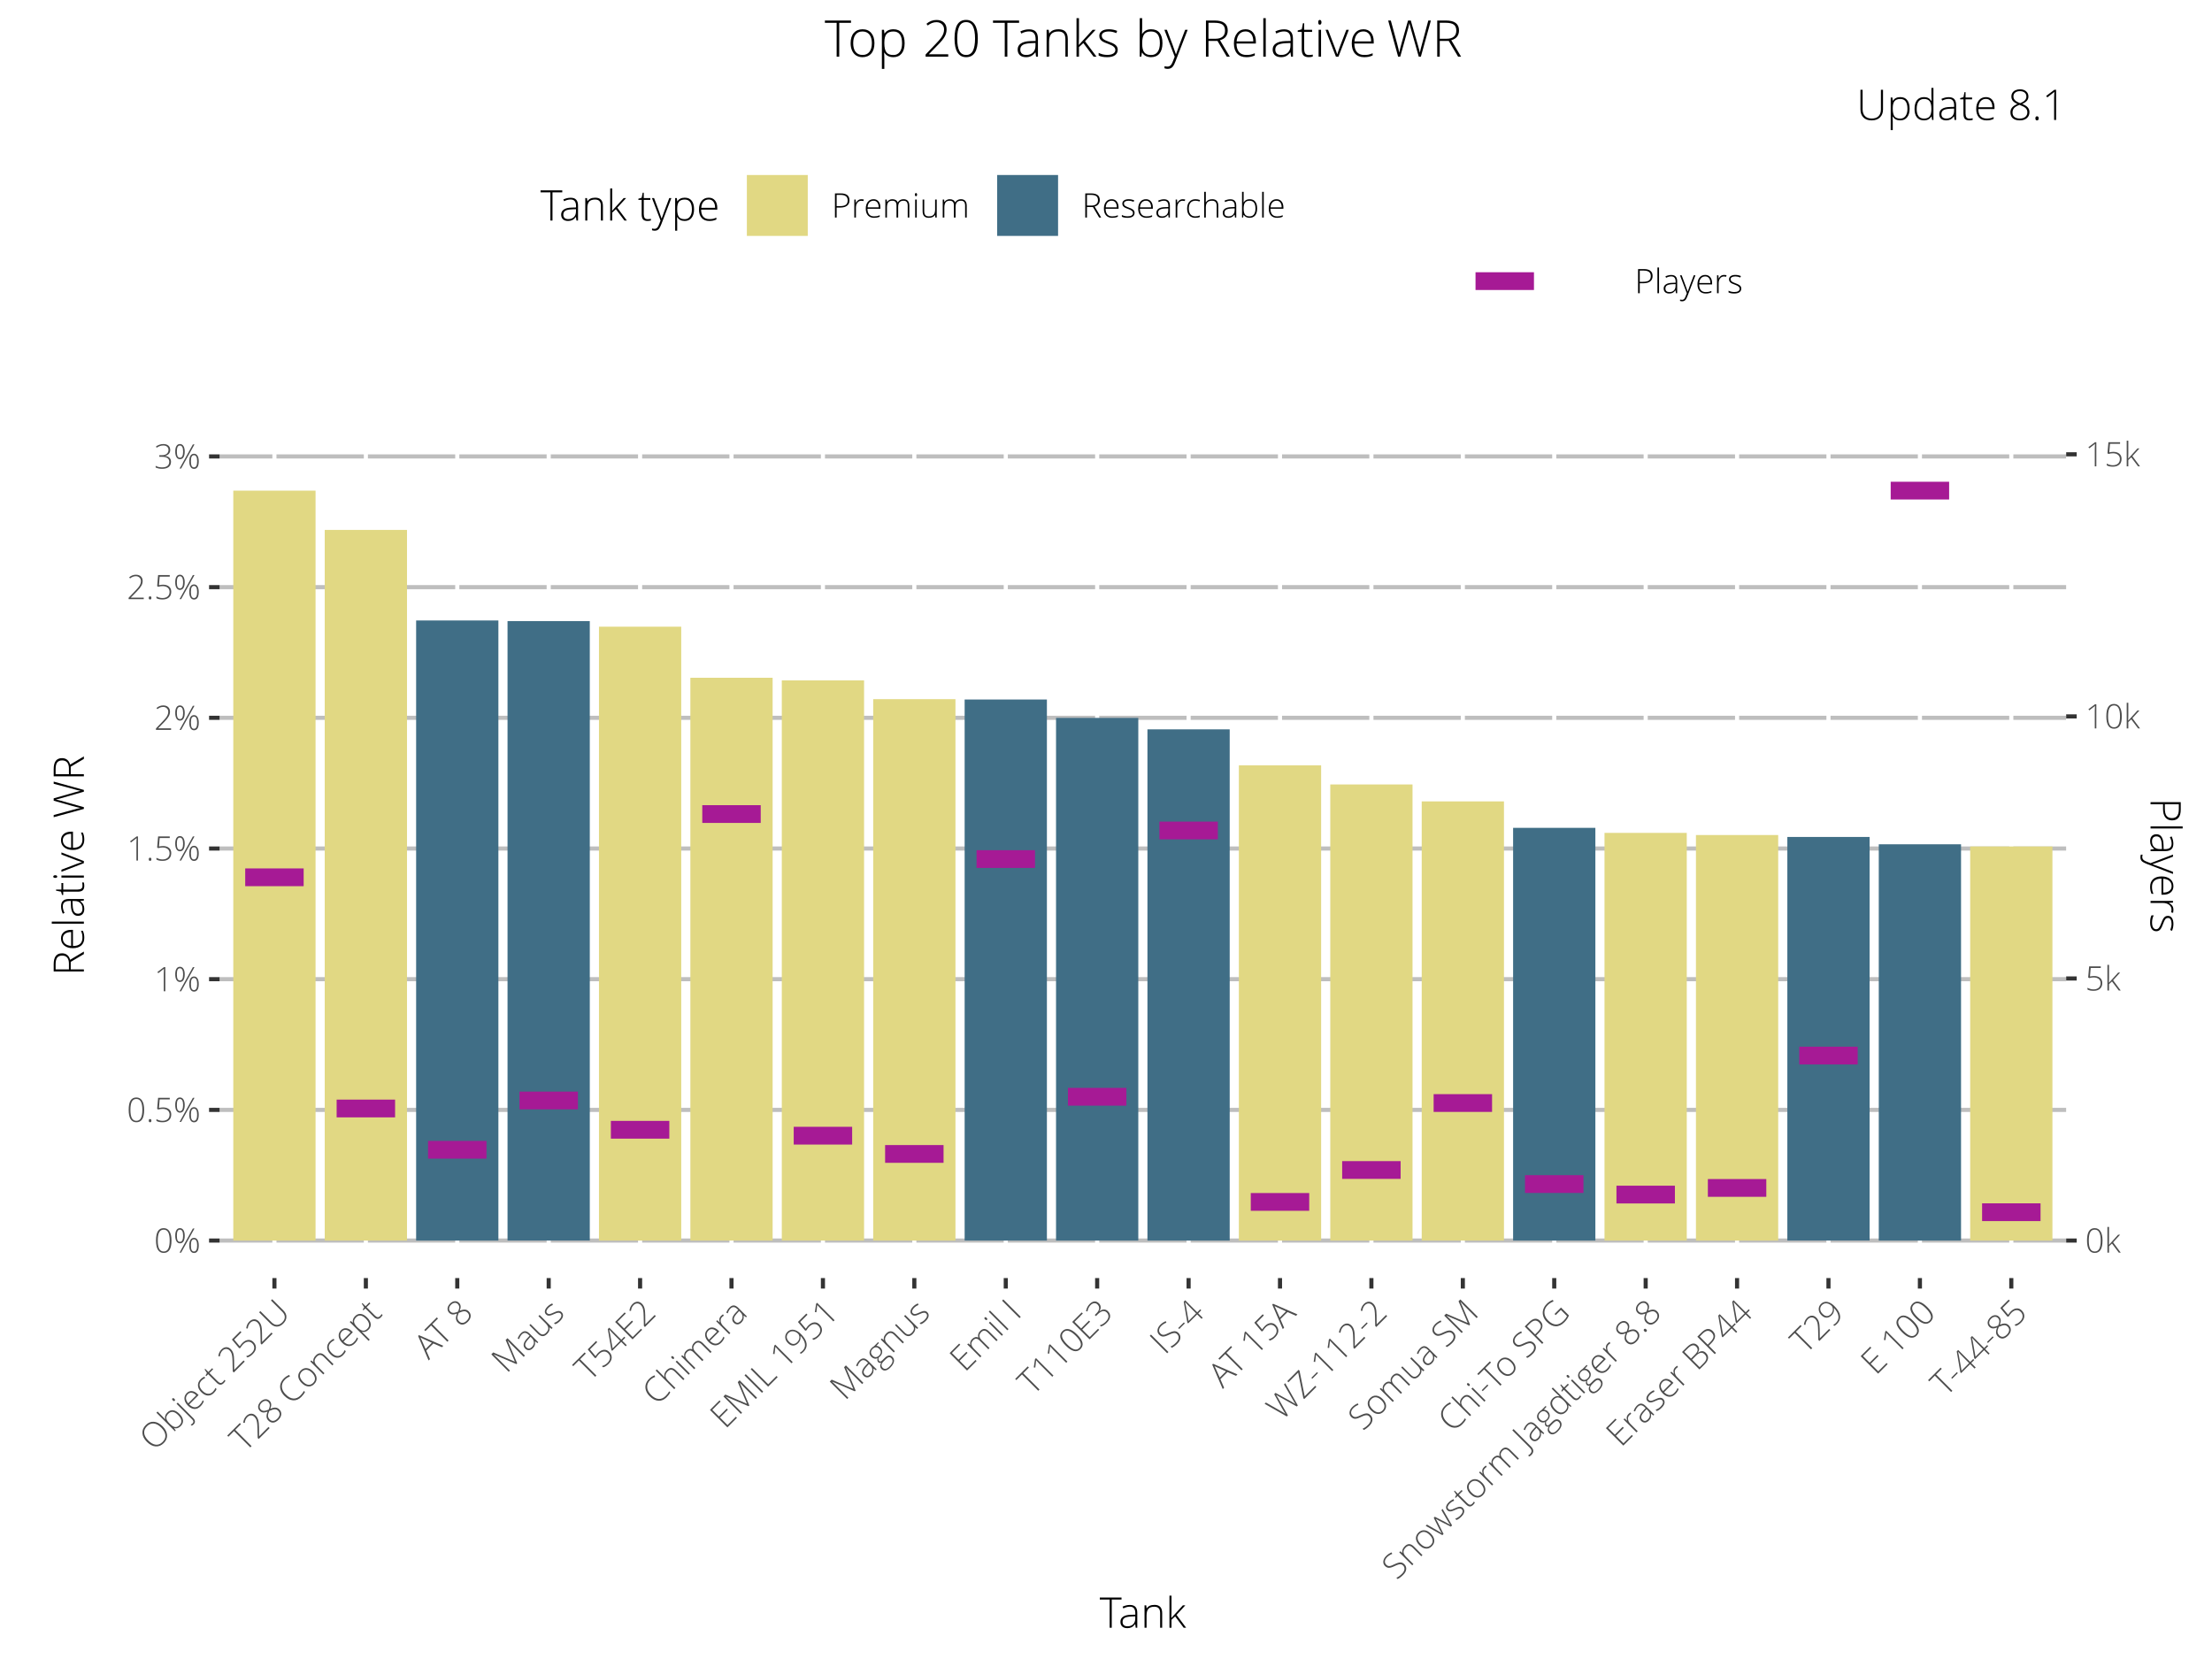
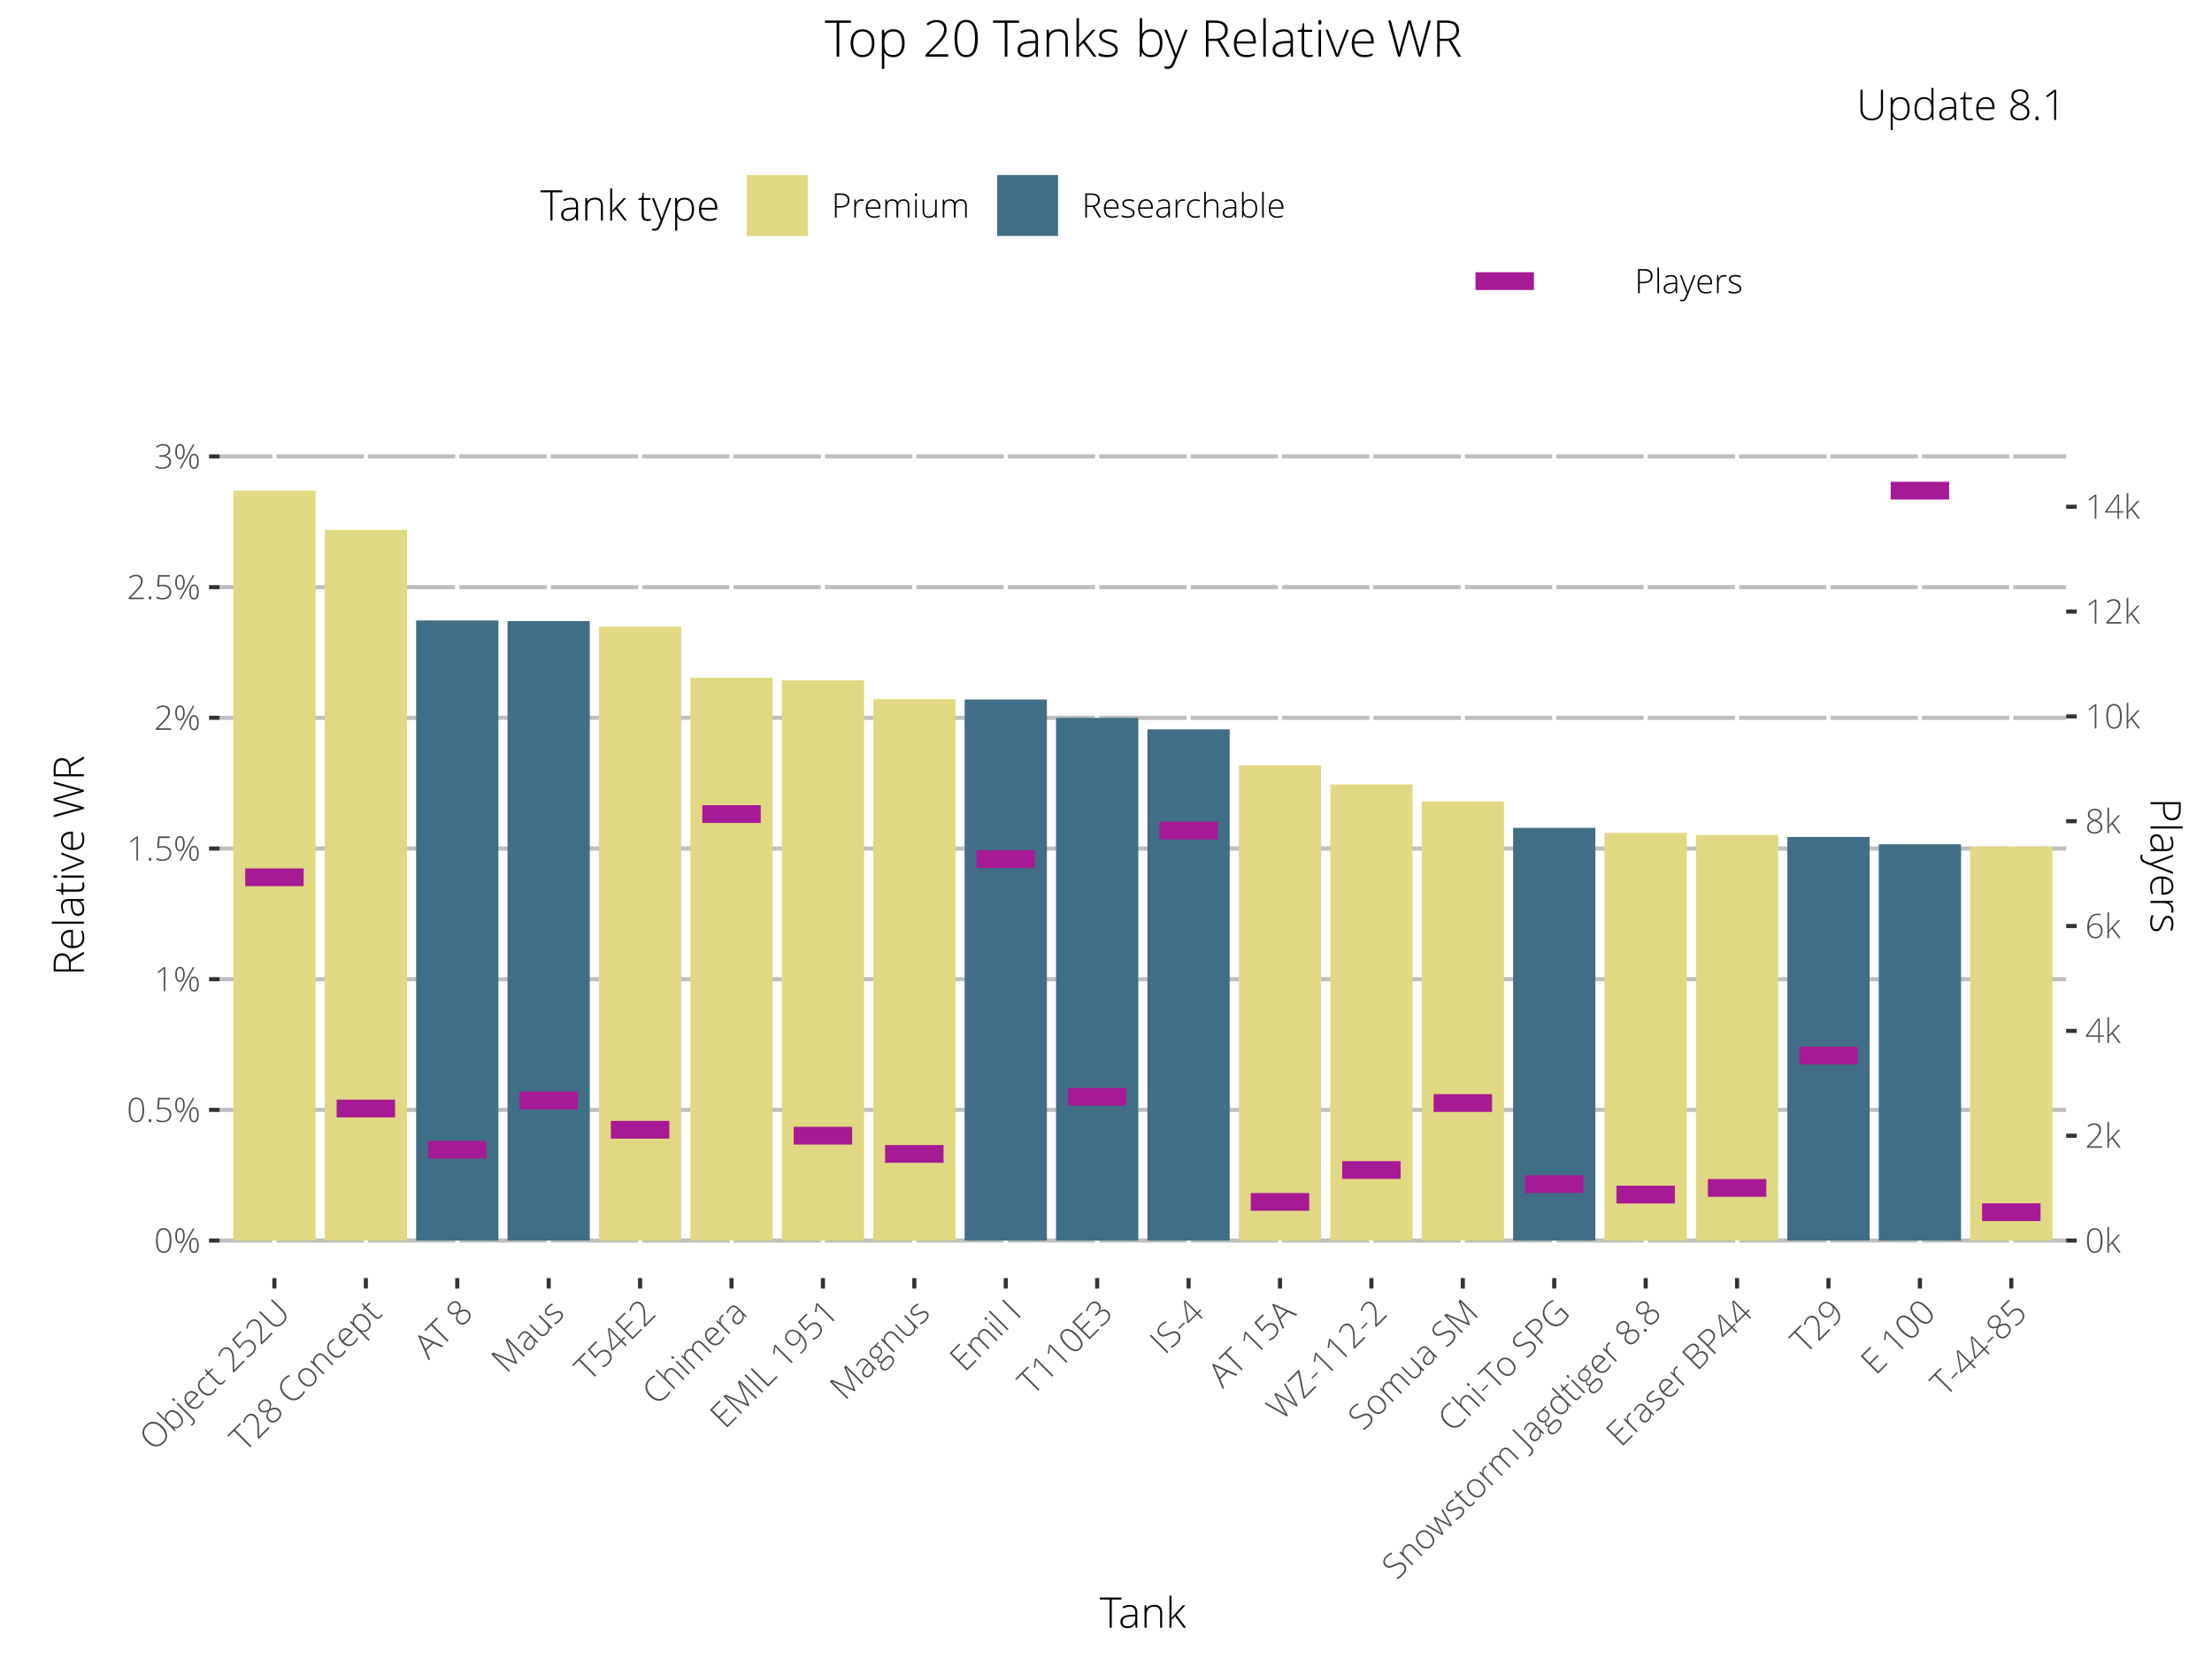
<svg xmlns="http://www.w3.org/2000/svg" class="svglite" width="576.00pt" height="432.00pt" viewBox="0 0 576.00 432.00">
  <defs>
    <style type="text/css">
    .svglite line, .svglite polyline, .svglite polygon, .svglite path, .svglite rect, .svglite circle {
      fill: none;
      stroke: #000000;
      stroke-linecap: round;
      stroke-linejoin: round;
      stroke-miterlimit: 10.00;
    }
    .svglite text {
      white-space: pre;
    }
  </style>
  </defs>
  <rect width="100%" height="100%" style="stroke: none; fill: #FFFFFF;" />
  <defs>
    <clipPath id="cpMC4wMHw1NzYuMDB8MC4wMHw0MzIuMDA=">
      <rect x="0.00" y="0.00" width="576.00" height="432.00" />
    </clipPath>
  </defs>
  <g clip-path="url(#cpMC4wMHw1NzYuMDB8MC4wMHw0MzIuMDA=)">
    <rect x="0.00" y="-0" width="576.00" height="432.00" style="stroke-width: 1.07; stroke: #FFFFFF; fill: #FFFFFF;" />
  </g>
  <defs>
    <clipPath id="cpNTcuMTh8NTM4LjAzfDExNy45OXwzMzIuODA=">
      <rect x="57.18" y="117.99" width="480.84" height="214.81" />
    </clipPath>
  </defs>
  <g clip-path="url(#cpNTcuMTh8NTM4LjAzfDExNy45OXwzMzIuODA=)">
    <rect x="57.18" y="117.99" width="480.84" height="214.81" style="stroke-width: 1.07; stroke: none;" />
    <polyline points="57.18,306.02 538.03,306.02 " style="stroke-width: 0.53; stroke: #FFFFFF; stroke-linecap: butt;" />
    <polyline points="57.18,271.99 538.03,271.99 " style="stroke-width: 0.53; stroke: #FFFFFF; stroke-linecap: butt;" />
    <polyline points="57.18,237.96 538.03,237.96 " style="stroke-width: 0.53; stroke: #FFFFFF; stroke-linecap: butt;" />
    <polyline points="57.18,203.93 538.03,203.93 " style="stroke-width: 0.53; stroke: #FFFFFF; stroke-linecap: butt;" />
    <polyline points="57.18,169.91 538.03,169.91 " style="stroke-width: 0.53; stroke: #FFFFFF; stroke-linecap: butt;" />
    <polyline points="57.18,135.88 538.03,135.88 " style="stroke-width: 0.53; stroke: #FFFFFF; stroke-linecap: butt;" />
    <polyline points="57.18,323.04 538.03,323.04 " style="stroke-width: 1.07; stroke: #BEBEBE; stroke-linecap: butt;" />
    <polyline points="57.18,289.01 538.03,289.01 " style="stroke-width: 1.07; stroke: #BEBEBE; stroke-linecap: butt;" />
    <polyline points="57.18,254.98 538.03,254.98 " style="stroke-width: 1.07; stroke: #BEBEBE; stroke-linecap: butt;" />
    <polyline points="57.18,220.95 538.03,220.95 " style="stroke-width: 1.07; stroke: #BEBEBE; stroke-linecap: butt;" />
    <polyline points="57.18,186.92 538.03,186.92 " style="stroke-width: 1.07; stroke: #BEBEBE; stroke-linecap: butt;" />
    <polyline points="57.18,152.89 538.03,152.89 " style="stroke-width: 1.07; stroke: #BEBEBE; stroke-linecap: butt;" />
    <polyline points="57.18,118.86 538.03,118.86 " style="stroke-width: 1.07; stroke: #BEBEBE; stroke-linecap: butt;" />
    <polyline points="71.46,332.80 71.46,117.99 " style="stroke-width: 1.07; stroke: #FFFFFF; stroke-linecap: butt;" />
    <polyline points="95.27,332.80 95.27,117.99 " style="stroke-width: 1.07; stroke: #FFFFFF; stroke-linecap: butt;" />
    <polyline points="119.07,332.80 119.07,117.99 " style="stroke-width: 1.07; stroke: #FFFFFF; stroke-linecap: butt;" />
    <polyline points="142.88,332.80 142.88,117.99 " style="stroke-width: 1.07; stroke: #FFFFFF; stroke-linecap: butt;" />
    <polyline points="166.68,332.80 166.68,117.99 " style="stroke-width: 1.07; stroke: #FFFFFF; stroke-linecap: butt;" />
    <polyline points="190.48,332.80 190.48,117.99 " style="stroke-width: 1.07; stroke: #FFFFFF; stroke-linecap: butt;" />
    <polyline points="214.29,332.80 214.29,117.99 " style="stroke-width: 1.07; stroke: #FFFFFF; stroke-linecap: butt;" />
    <polyline points="238.09,332.80 238.09,117.99 " style="stroke-width: 1.07; stroke: #FFFFFF; stroke-linecap: butt;" />
    <polyline points="261.90,332.80 261.90,117.99 " style="stroke-width: 1.07; stroke: #FFFFFF; stroke-linecap: butt;" />
    <polyline points="285.70,332.80 285.70,117.99 " style="stroke-width: 1.07; stroke: #FFFFFF; stroke-linecap: butt;" />
    <polyline points="309.51,332.80 309.51,117.99 " style="stroke-width: 1.07; stroke: #FFFFFF; stroke-linecap: butt;" />
    <polyline points="333.31,332.80 333.31,117.99 " style="stroke-width: 1.07; stroke: #FFFFFF; stroke-linecap: butt;" />
    <polyline points="357.11,332.80 357.11,117.99 " style="stroke-width: 1.07; stroke: #FFFFFF; stroke-linecap: butt;" />
    <polyline points="380.92,332.80 380.92,117.99 " style="stroke-width: 1.07; stroke: #FFFFFF; stroke-linecap: butt;" />
    <polyline points="404.72,332.80 404.72,117.99 " style="stroke-width: 1.07; stroke: #FFFFFF; stroke-linecap: butt;" />
    <polyline points="428.53,332.80 428.53,117.99 " style="stroke-width: 1.07; stroke: #FFFFFF; stroke-linecap: butt;" />
    <polyline points="452.33,332.80 452.33,117.99 " style="stroke-width: 1.07; stroke: #FFFFFF; stroke-linecap: butt;" />
    <polyline points="476.13,332.80 476.13,117.99 " style="stroke-width: 1.07; stroke: #FFFFFF; stroke-linecap: butt;" />
    <polyline points="499.94,332.80 499.94,117.99 " style="stroke-width: 1.07; stroke: #FFFFFF; stroke-linecap: butt;" />
    <polyline points="523.74,332.80 523.74,117.99 " style="stroke-width: 1.07; stroke: #FFFFFF; stroke-linecap: butt;" />
    <rect x="60.75" y="127.76" width="21.42" height="195.28" style="stroke-width: 1.07; stroke: none; stroke-linecap: butt; stroke-linejoin: miter; fill: #E1D883;" />
    <rect x="84.56" y="137.99" width="21.42" height="185.05" style="stroke-width: 1.07; stroke: none; stroke-linecap: butt; stroke-linejoin: miter; fill: #E1D883;" />
    <rect x="108.36" y="161.57" width="21.42" height="161.47" style="stroke-width: 1.07; stroke: none; stroke-linecap: butt; stroke-linejoin: miter; fill: #406E86;" />
    <rect x="132.16" y="161.73" width="21.42" height="161.30" style="stroke-width: 1.07; stroke: none; stroke-linecap: butt; stroke-linejoin: miter; fill: #406E86;" />
    <rect x="155.97" y="163.19" width="21.42" height="159.85" style="stroke-width: 1.07; stroke: none; stroke-linecap: butt; stroke-linejoin: miter; fill: #E1D883;" />
    <rect x="179.77" y="176.49" width="21.42" height="146.55" style="stroke-width: 1.07; stroke: none; stroke-linecap: butt; stroke-linejoin: miter; fill: #E1D883;" />
    <rect x="203.58" y="177.17" width="21.42" height="145.87" style="stroke-width: 1.07; stroke: none; stroke-linecap: butt; stroke-linejoin: miter; fill: #E1D883;" />
    <rect x="227.38" y="182.06" width="21.42" height="140.98" style="stroke-width: 1.07; stroke: none; stroke-linecap: butt; stroke-linejoin: miter; fill: #E1D883;" />
    <rect x="251.19" y="182.15" width="21.42" height="140.89" style="stroke-width: 1.07; stroke: none; stroke-linecap: butt; stroke-linejoin: miter; fill: #406E86;" />
    <rect x="274.99" y="186.94" width="21.42" height="136.10" style="stroke-width: 1.07; stroke: none; stroke-linecap: butt; stroke-linejoin: miter; fill: #406E86;" />
    <rect x="298.79" y="189.92" width="21.42" height="133.12" style="stroke-width: 1.07; stroke: none; stroke-linecap: butt; stroke-linejoin: miter; fill: #406E86;" />
    <rect x="322.60" y="199.30" width="21.42" height="123.74" style="stroke-width: 1.07; stroke: none; stroke-linecap: butt; stroke-linejoin: miter; fill: #E1D883;" />
    <rect x="346.40" y="204.27" width="21.42" height="118.77" style="stroke-width: 1.07; stroke: none; stroke-linecap: butt; stroke-linejoin: miter; fill: #E1D883;" />
    <rect x="370.21" y="208.68" width="21.42" height="114.36" style="stroke-width: 1.07; stroke: none; stroke-linecap: butt; stroke-linejoin: miter; fill: #E1D883;" />
    <rect x="394.01" y="215.57" width="21.42" height="107.47" style="stroke-width: 1.07; stroke: none; stroke-linecap: butt; stroke-linejoin: miter; fill: #406E86;" />
    <rect x="417.81" y="216.88" width="21.42" height="106.16" style="stroke-width: 1.07; stroke: none; stroke-linecap: butt; stroke-linejoin: miter; fill: #E1D883;" />
    <rect x="441.62" y="217.44" width="21.42" height="105.60" style="stroke-width: 1.07; stroke: none; stroke-linecap: butt; stroke-linejoin: miter; fill: #E1D883;" />
    <rect x="465.42" y="217.94" width="21.42" height="105.09" style="stroke-width: 1.07; stroke: none; stroke-linecap: butt; stroke-linejoin: miter; fill: #406E86;" />
    <rect x="489.23" y="219.85" width="21.42" height="103.19" style="stroke-width: 1.07; stroke: none; stroke-linecap: butt; stroke-linejoin: miter; fill: #406E86;" />
    <rect x="513.03" y="220.42" width="21.42" height="102.62" style="stroke-width: 1.07; stroke: none; stroke-linecap: butt; stroke-linejoin: miter; fill: #E1D883;" />
    <text x="71.46" y="244.29" text-anchor="middle" style="font-size: 57.85px;fill: #A61A95; font-family: &quot;DejaVu Sans&quot;;" textLength="20.87px" lengthAdjust="spacingAndGlyphs">-</text>
    <text x="95.27" y="304.49" text-anchor="middle" style="font-size: 57.85px;fill: #A61A95; font-family: &quot;DejaVu Sans&quot;;" textLength="20.87px" lengthAdjust="spacingAndGlyphs">-</text>
    <text x="119.07" y="315.24" text-anchor="middle" style="font-size: 57.85px;fill: #A61A95; font-family: &quot;DejaVu Sans&quot;;" textLength="20.87px" lengthAdjust="spacingAndGlyphs">-</text>
    <text x="142.88" y="302.41" text-anchor="middle" style="font-size: 57.85px;fill: #A61A95; font-family: &quot;DejaVu Sans&quot;;" textLength="20.87px" lengthAdjust="spacingAndGlyphs">-</text>
    <text x="166.68" y="310.03" text-anchor="middle" style="font-size: 57.85px;fill: #A61A95; font-family: &quot;DejaVu Sans&quot;;" textLength="20.87px" lengthAdjust="spacingAndGlyphs">-</text>
    <text x="190.48" y="227.82" text-anchor="middle" style="font-size: 57.85px;fill: #A61A95; font-family: &quot;DejaVu Sans&quot;;" textLength="20.87px" lengthAdjust="spacingAndGlyphs">-</text>
    <text x="214.29" y="311.57" text-anchor="middle" style="font-size: 57.85px;fill: #A61A95; font-family: &quot;DejaVu Sans&quot;;" textLength="20.87px" lengthAdjust="spacingAndGlyphs">-</text>
    <text x="238.09" y="316.33" text-anchor="middle" style="font-size: 57.85px;fill: #A61A95; font-family: &quot;DejaVu Sans&quot;;" textLength="20.87px" lengthAdjust="spacingAndGlyphs">-</text>
    <text x="261.90" y="239.54" text-anchor="middle" style="font-size: 57.85px;fill: #A61A95; font-family: &quot;DejaVu Sans&quot;;" textLength="20.87px" lengthAdjust="spacingAndGlyphs">-</text>
    <text x="285.70" y="301.44" text-anchor="middle" style="font-size: 57.85px;fill: #A61A95; font-family: &quot;DejaVu Sans&quot;;" textLength="20.87px" lengthAdjust="spacingAndGlyphs">-</text>
    <text x="309.51" y="232.10" text-anchor="middle" style="font-size: 57.85px;fill: #A61A95; font-family: &quot;DejaVu Sans&quot;;" textLength="20.87px" lengthAdjust="spacingAndGlyphs">-</text>
    <text x="333.31" y="328.82" text-anchor="middle" style="font-size: 57.85px;fill: #A61A95; font-family: &quot;DejaVu Sans&quot;;" textLength="20.87px" lengthAdjust="spacingAndGlyphs">-</text>
    <text x="357.11" y="320.51" text-anchor="middle" style="font-size: 57.85px;fill: #A61A95; font-family: &quot;DejaVu Sans&quot;;" textLength="20.87px" lengthAdjust="spacingAndGlyphs">-</text>
    <text x="380.92" y="303.07" text-anchor="middle" style="font-size: 57.85px;fill: #A61A95; font-family: &quot;DejaVu Sans&quot;;" textLength="20.87px" lengthAdjust="spacingAndGlyphs">-</text>
    <text x="404.72" y="324.17" text-anchor="middle" style="font-size: 57.85px;fill: #A61A95; font-family: &quot;DejaVu Sans&quot;;" textLength="20.87px" lengthAdjust="spacingAndGlyphs">-</text>
    <text x="428.53" y="326.91" text-anchor="middle" style="font-size: 57.85px;fill: #A61A95; font-family: &quot;DejaVu Sans&quot;;" textLength="20.87px" lengthAdjust="spacingAndGlyphs">-</text>
    <text x="452.33" y="325.18" text-anchor="middle" style="font-size: 57.85px;fill: #A61A95; font-family: &quot;DejaVu Sans&quot;;" textLength="20.87px" lengthAdjust="spacingAndGlyphs">-</text>
    <text x="476.13" y="290.71" text-anchor="middle" style="font-size: 57.85px;fill: #A61A95; font-family: &quot;DejaVu Sans&quot;;" textLength="20.87px" lengthAdjust="spacingAndGlyphs">-</text>
    <text x="499.94" y="143.60" text-anchor="middle" style="font-size: 57.85px;fill: #A61A95; font-family: &quot;DejaVu Sans&quot;;" textLength="20.87px" lengthAdjust="spacingAndGlyphs">-</text>
    <text x="523.74" y="331.50" text-anchor="middle" style="font-size: 57.85px;fill: #A61A95; font-family: &quot;DejaVu Sans&quot;;" textLength="20.87px" lengthAdjust="spacingAndGlyphs">-</text>
  </g>
  <g clip-path="url(#cpMC4wMHw1NzYuMDB8MC4wMHw0MzIuMDA=)">
    <text x="52.25" y="326.18" text-anchor="end" style="font-size: 8.80px; font-weight: 300;fill: #4D4D4D; font-family: &quot;Open Sans&quot;;" textLength="12.12px" lengthAdjust="spacingAndGlyphs">0%</text>
    <text x="52.25" y="292.15" text-anchor="end" style="font-size: 8.80px; font-weight: 300;fill: #4D4D4D; font-family: &quot;Open Sans&quot;;" textLength="19.25px" lengthAdjust="spacingAndGlyphs">0.5%</text>
    <text x="52.25" y="258.12" text-anchor="end" style="font-size: 8.80px; font-weight: 300;fill: #4D4D4D; font-family: &quot;Open Sans&quot;;" textLength="12.12px" lengthAdjust="spacingAndGlyphs">1%</text>
    <text x="52.25" y="224.09" text-anchor="end" style="font-size: 8.80px; font-weight: 300;fill: #4D4D4D; font-family: &quot;Open Sans&quot;;" textLength="19.25px" lengthAdjust="spacingAndGlyphs">1.5%</text>
    <text x="52.25" y="190.06" text-anchor="end" style="font-size: 8.80px; font-weight: 300;fill: #4D4D4D; font-family: &quot;Open Sans&quot;;" textLength="12.12px" lengthAdjust="spacingAndGlyphs">2%</text>
    <text x="52.25" y="156.03" text-anchor="end" style="font-size: 8.80px; font-weight: 300;fill: #4D4D4D; font-family: &quot;Open Sans&quot;;" textLength="19.25px" lengthAdjust="spacingAndGlyphs">2.5%</text>
    <text x="52.25" y="122.00" text-anchor="end" style="font-size: 8.80px; font-weight: 300;fill: #4D4D4D; font-family: &quot;Open Sans&quot;;" textLength="12.12px" lengthAdjust="spacingAndGlyphs">3%</text>
    <polyline points="54.44,323.04 57.18,323.04 " style="stroke-width: 1.07; stroke: #333333; stroke-linecap: butt;" />
    <polyline points="54.44,289.01 57.18,289.01 " style="stroke-width: 1.07; stroke: #333333; stroke-linecap: butt;" />
    <polyline points="54.44,254.98 57.18,254.98 " style="stroke-width: 1.07; stroke: #333333; stroke-linecap: butt;" />
    <polyline points="54.44,220.95 57.18,220.95 " style="stroke-width: 1.07; stroke: #333333; stroke-linecap: butt;" />
    <polyline points="54.44,186.92 57.18,186.92 " style="stroke-width: 1.07; stroke: #333333; stroke-linecap: butt;" />
    <polyline points="54.44,152.89 57.18,152.89 " style="stroke-width: 1.07; stroke: #333333; stroke-linecap: butt;" />
    <polyline points="54.44,118.86 57.18,118.86 " style="stroke-width: 1.07; stroke: #333333; stroke-linecap: butt;" />
    <polyline points="538.03,323.04 540.77,323.04 " style="stroke-width: 1.07; stroke: #333333; stroke-linecap: butt;" />
-     <polyline points="538.03,254.79 540.77,254.79 " style="stroke-width: 1.07; stroke: #333333; stroke-linecap: butt;" />
+     <polyline points="538.03,295.74 540.77,295.74 " style="stroke-width: 1.07; stroke: #333333; stroke-linecap: butt;" />
+     <polyline points="538.03,268.44 540.77,268.44 " style="stroke-width: 1.07; stroke: #333333; stroke-linecap: butt;" />
+     <polyline points="538.03,241.14 540.77,241.14 " style="stroke-width: 1.07; stroke: #333333; stroke-linecap: butt;" />
+     <polyline points="538.03,213.84 540.77,213.84 " style="stroke-width: 1.07; stroke: #333333; stroke-linecap: butt;" />
    <polyline points="538.03,186.55 540.77,186.55 " style="stroke-width: 1.07; stroke: #333333; stroke-linecap: butt;" />
-     <polyline points="538.03,118.30 540.77,118.30 " style="stroke-width: 1.07; stroke: #333333; stroke-linecap: butt;" />
+     <polyline points="538.03,159.25 540.77,159.25 " style="stroke-width: 1.07; stroke: #333333; stroke-linecap: butt;" />
+     <polyline points="538.03,131.95 540.77,131.95 " style="stroke-width: 1.07; stroke: #333333; stroke-linecap: butt;" />
    <text x="542.96" y="326.18" style="font-size: 8.80px; font-weight: 300;fill: #4D4D4D; font-family: &quot;Open Sans&quot;;" textLength="11.56px" lengthAdjust="spacingAndGlyphs"> 0k</text>
-     <text x="542.96" y="257.93" style="font-size: 8.80px; font-weight: 300;fill: #4D4D4D; font-family: &quot;Open Sans&quot;;" textLength="11.56px" lengthAdjust="spacingAndGlyphs"> 5k</text>
+     <text x="542.96" y="298.88" style="font-size: 8.80px; font-weight: 300;fill: #4D4D4D; font-family: &quot;Open Sans&quot;;" textLength="11.56px" lengthAdjust="spacingAndGlyphs"> 2k</text>
+     <text x="542.96" y="271.58" style="font-size: 8.80px; font-weight: 300;fill: #4D4D4D; font-family: &quot;Open Sans&quot;;" textLength="11.56px" lengthAdjust="spacingAndGlyphs"> 4k</text>
+     <text x="542.96" y="244.28" style="font-size: 8.80px; font-weight: 300;fill: #4D4D4D; font-family: &quot;Open Sans&quot;;" textLength="11.56px" lengthAdjust="spacingAndGlyphs"> 6k</text>
+     <text x="542.96" y="216.98" style="font-size: 8.80px; font-weight: 300;fill: #4D4D4D; font-family: &quot;Open Sans&quot;;" textLength="11.56px" lengthAdjust="spacingAndGlyphs"> 8k</text>
    <text x="542.96" y="189.68" style="font-size: 8.80px; font-weight: 300;fill: #4D4D4D; font-family: &quot;Open Sans&quot;;" textLength="14.31px" lengthAdjust="spacingAndGlyphs">10k</text>
-     <text x="542.96" y="121.44" style="font-size: 8.80px; font-weight: 300;fill: #4D4D4D; font-family: &quot;Open Sans&quot;;" textLength="14.31px" lengthAdjust="spacingAndGlyphs">15k</text>
+     <text x="542.96" y="162.39" style="font-size: 8.80px; font-weight: 300;fill: #4D4D4D; font-family: &quot;Open Sans&quot;;" textLength="14.31px" lengthAdjust="spacingAndGlyphs">12k</text>
+     <text x="542.96" y="135.09" style="font-size: 8.80px; font-weight: 300;fill: #4D4D4D; font-family: &quot;Open Sans&quot;;" textLength="14.31px" lengthAdjust="spacingAndGlyphs">14k</text>
    <polyline points="71.46,335.54 71.46,332.80 " style="stroke-width: 1.07; stroke: #333333; stroke-linecap: butt;" />
    <polyline points="95.27,335.54 95.27,332.80 " style="stroke-width: 1.07; stroke: #333333; stroke-linecap: butt;" />
    <polyline points="119.07,335.54 119.07,332.80 " style="stroke-width: 1.07; stroke: #333333; stroke-linecap: butt;" />
    <polyline points="142.88,335.54 142.88,332.80 " style="stroke-width: 1.07; stroke: #333333; stroke-linecap: butt;" />
    <polyline points="166.68,335.54 166.68,332.80 " style="stroke-width: 1.07; stroke: #333333; stroke-linecap: butt;" />
    <polyline points="190.48,335.54 190.48,332.80 " style="stroke-width: 1.07; stroke: #333333; stroke-linecap: butt;" />
    <polyline points="214.29,335.54 214.29,332.80 " style="stroke-width: 1.07; stroke: #333333; stroke-linecap: butt;" />
    <polyline points="238.09,335.54 238.09,332.80 " style="stroke-width: 1.07; stroke: #333333; stroke-linecap: butt;" />
    <polyline points="261.90,335.54 261.90,332.80 " style="stroke-width: 1.07; stroke: #333333; stroke-linecap: butt;" />
    <polyline points="285.70,335.54 285.70,332.80 " style="stroke-width: 1.07; stroke: #333333; stroke-linecap: butt;" />
    <polyline points="309.51,335.54 309.51,332.80 " style="stroke-width: 1.07; stroke: #333333; stroke-linecap: butt;" />
    <polyline points="333.31,335.54 333.31,332.80 " style="stroke-width: 1.07; stroke: #333333; stroke-linecap: butt;" />
    <polyline points="357.11,335.54 357.11,332.80 " style="stroke-width: 1.07; stroke: #333333; stroke-linecap: butt;" />
    <polyline points="380.92,335.54 380.92,332.80 " style="stroke-width: 1.07; stroke: #333333; stroke-linecap: butt;" />
    <polyline points="404.72,335.54 404.72,332.80 " style="stroke-width: 1.07; stroke: #333333; stroke-linecap: butt;" />
    <polyline points="428.53,335.54 428.53,332.80 " style="stroke-width: 1.07; stroke: #333333; stroke-linecap: butt;" />
    <polyline points="452.33,335.54 452.33,332.80 " style="stroke-width: 1.07; stroke: #333333; stroke-linecap: butt;" />
    <polyline points="476.13,335.54 476.13,332.80 " style="stroke-width: 1.07; stroke: #333333; stroke-linecap: butt;" />
    <polyline points="499.94,335.54 499.94,332.80 " style="stroke-width: 1.07; stroke: #333333; stroke-linecap: butt;" />
    <polyline points="523.74,335.54 523.74,332.80 " style="stroke-width: 1.07; stroke: #333333; stroke-linecap: butt;" />
    <text transform="translate(76.01,342.27) rotate(-45)" text-anchor="end" style="font-size: 9.00px; font-weight: 300;fill: #4D4D4D; font-family: &quot;Open Sans&quot;;" textLength="50.74px" lengthAdjust="spacingAndGlyphs">Object 252U</text>
    <text transform="translate(99.81,342.27) rotate(-45)" text-anchor="end" style="font-size: 9.00px; font-weight: 300;fill: #4D4D4D; font-family: &quot;Open Sans&quot;;" textLength="51.11px" lengthAdjust="spacingAndGlyphs">T28 Concept</text>
    <text transform="translate(123.61,342.27) rotate(-45)" text-anchor="end" style="font-size: 9.00px; font-weight: 300;fill: #4D4D4D; font-family: &quot;Open Sans&quot;;" textLength="17.61px" lengthAdjust="spacingAndGlyphs">AT 8</text>
    <text transform="translate(147.42,342.27) rotate(-45)" text-anchor="end" style="font-size: 9.00px; font-weight: 300;fill: #4D4D4D; font-family: &quot;Open Sans&quot;;" textLength="22.04px" lengthAdjust="spacingAndGlyphs">Maus</text>
    <text transform="translate(171.22,342.27) rotate(-45)" text-anchor="end" style="font-size: 9.00px; font-weight: 300;fill: #4D4D4D; font-family: &quot;Open Sans&quot;;" textLength="25.11px" lengthAdjust="spacingAndGlyphs">T54E2</text>
    <text transform="translate(195.03,342.27) rotate(-45)" text-anchor="end" style="font-size: 9.00px; font-weight: 300;fill: #4D4D4D; font-family: &quot;Open Sans&quot;;" textLength="34.10px" lengthAdjust="spacingAndGlyphs">Chimera</text>
    <text transform="translate(218.83,342.27) rotate(-45)" text-anchor="end" style="font-size: 9.00px; font-weight: 300;fill: #4D4D4D; font-family: &quot;Open Sans&quot;;" textLength="42.52px" lengthAdjust="spacingAndGlyphs">EMIL 1951</text>
    <text transform="translate(242.63,342.27) rotate(-45)" text-anchor="end" style="font-size: 9.00px; font-weight: 300;fill: #4D4D4D; font-family: &quot;Open Sans&quot;;" textLength="32.03px" lengthAdjust="spacingAndGlyphs">Magnus</text>
    <text transform="translate(266.44,342.27) rotate(-45)" text-anchor="end" style="font-size: 9.00px; font-weight: 300;fill: #4D4D4D; font-family: &quot;Open Sans&quot;;" textLength="21.60px" lengthAdjust="spacingAndGlyphs">Emil I</text>
    <text transform="translate(290.24,342.27) rotate(-45)" text-anchor="end" style="font-size: 9.00px; font-weight: 300;fill: #4D4D4D; font-family: &quot;Open Sans&quot;;" textLength="30.25px" lengthAdjust="spacingAndGlyphs">T110E3</text>
    <text transform="translate(314.05,342.27) rotate(-45)" text-anchor="end" style="font-size: 9.00px; font-weight: 300;fill: #4D4D4D; font-family: &quot;Open Sans&quot;;" textLength="15.21px" lengthAdjust="spacingAndGlyphs">IS-4</text>
    <text transform="translate(337.85,342.27) rotate(-45)" text-anchor="end" style="font-size: 9.00px; font-weight: 300;fill: #4D4D4D; font-family: &quot;Open Sans&quot;;" textLength="28.16px" lengthAdjust="spacingAndGlyphs">AT 15A</text>
    <text transform="translate(361.66,342.27) rotate(-45)" text-anchor="end" style="font-size: 9.00px; font-weight: 300;fill: #4D4D4D; font-family: &quot;Open Sans&quot;;" textLength="39.56px" lengthAdjust="spacingAndGlyphs">WZ-112-2</text>
    <text transform="translate(385.46,342.27) rotate(-45)" text-anchor="end" style="font-size: 9.00px; font-weight: 300;fill: #4D4D4D; font-family: &quot;Open Sans&quot;;" textLength="43.24px" lengthAdjust="spacingAndGlyphs">Somua SM</text>
    <text transform="translate(409.26,342.27) rotate(-45)" text-anchor="end" style="font-size: 9.00px; font-weight: 300;fill: #4D4D4D; font-family: &quot;Open Sans&quot;;" textLength="44.86px" lengthAdjust="spacingAndGlyphs">Chi-To SPG</text>
    <text transform="translate(433.07,342.27) rotate(-45)" text-anchor="end" style="font-size: 9.00px; font-weight: 300;fill: #4D4D4D; font-family: &quot;Open Sans&quot;;" textLength="98.22px" lengthAdjust="spacingAndGlyphs">Snowstorm Jagdtiger 8.8</text>
    <text transform="translate(456.87,342.27) rotate(-45)" text-anchor="end" style="font-size: 9.00px; font-weight: 300;fill: #4D4D4D; font-family: &quot;Open Sans&quot;;" textLength="49.40px" lengthAdjust="spacingAndGlyphs">Eraser BP44</text>
    <text transform="translate(480.68,342.27) rotate(-45)" text-anchor="end" style="font-size: 9.00px; font-weight: 300;fill: #4D4D4D; font-family: &quot;Open Sans&quot;;" textLength="15.00px" lengthAdjust="spacingAndGlyphs">T29</text>
    <text transform="translate(504.48,342.27) rotate(-45)" text-anchor="end" style="font-size: 9.00px; font-weight: 300;fill: #4D4D4D; font-family: &quot;Open Sans&quot;;" textLength="22.73px" lengthAdjust="spacingAndGlyphs">E 100</text>
    <text transform="translate(528.28,342.27) rotate(-45)" text-anchor="end" style="font-size: 9.00px; font-weight: 300;fill: #4D4D4D; font-family: &quot;Open Sans&quot;;" textLength="31.08px" lengthAdjust="spacingAndGlyphs">T-44-85</text>
    <text x="297.60" y="423.86" text-anchor="middle" style="font-size: 11.00px; font-weight: 300; font-family: &quot;Open Sans&quot;;" textLength="23.41px" lengthAdjust="spacingAndGlyphs">Tank</text>
    <text transform="translate(21.84,225.40) rotate(-90)" text-anchor="middle" style="font-size: 11.00px; font-weight: 300; font-family: &quot;Open Sans&quot;;" textLength="57.36px" lengthAdjust="spacingAndGlyphs">Relative WR</text>
    <text transform="translate(560.00,225.40) rotate(90)" text-anchor="middle" style="font-size: 11.00px; font-weight: 300; font-family: &quot;Open Sans&quot;;" textLength="35.25px" lengthAdjust="spacingAndGlyphs">Players</text>
    <rect x="135.23" y="39.38" width="206.33" height="28.24" style="stroke-width: 1.07; stroke: none; fill: #FFFFFF;" />
    <text x="140.71" y="57.43" style="font-size: 11.00px; font-weight: 300; font-family: &quot;Open Sans&quot;;" textLength="47.58px" lengthAdjust="spacingAndGlyphs">Tank type</text>
    <rect x="193.77" y="44.86" width="17.28" height="17.28" style="stroke-width: 1.07; stroke: none;" />
    <rect x="194.48" y="45.57" width="15.86" height="15.86" style="stroke-width: 1.07; stroke: none; stroke-linecap: butt; stroke-linejoin: miter; fill: #E1D883;" />
    <rect x="258.95" y="44.86" width="17.28" height="17.28" style="stroke-width: 1.07; stroke: none;" />
    <rect x="259.66" y="45.57" width="15.86" height="15.86" style="stroke-width: 1.07; stroke: none; stroke-linecap: butt; stroke-linejoin: miter; fill: #406E86;" />
    <text x="216.53" y="56.64" style="font-size: 8.80px; font-weight: 300; font-family: &quot;Open Sans&quot;;" textLength="36.12px" lengthAdjust="spacingAndGlyphs">Premium</text>
    <text x="281.71" y="56.64" style="font-size: 8.80px; font-weight: 300; font-family: &quot;Open Sans&quot;;" textLength="53.16px" lengthAdjust="spacingAndGlyphs">Researchable</text>
    <rect x="352.53" y="39.38" width="107.45" height="67.65" style="stroke-width: 1.07; stroke: none; fill: #FFFFFF;" />
    <rect x="363.49" y="44.86" width="56.69" height="56.69" style="stroke-width: 1.07; stroke: none;" />
    <text x="391.83" y="89.05" text-anchor="middle" style="font-size: 57.85px;fill: #A61A95; font-family: &quot;DejaVu Sans&quot;;" textLength="20.87px" lengthAdjust="spacingAndGlyphs">-</text>
    <text x="425.66" y="76.35" style="font-size: 8.80px; font-weight: 300; font-family: &quot;Open Sans&quot;;" textLength="28.19px" lengthAdjust="spacingAndGlyphs">Players</text>
    <text x="538.03" y="31.24" text-anchor="end" style="font-size: 11.00px; font-weight: 300; font-family: &quot;Open Sans&quot;;" textLength="54.59px" lengthAdjust="spacingAndGlyphs">Update 8.1</text>
    <text x="214.74" y="14.76" style="font-size: 13.20px; font-weight: 300; font-family: &quot;Open Sans&quot;;" textLength="22.50px" lengthAdjust="spacingAndGlyphs">Top</text>
    <text x="240.29" y="14.76" style="font-size: 13.20px; font-weight: 300; font-family: &quot;Open Sans&quot;;" textLength="15.06px" lengthAdjust="spacingAndGlyphs">20</text>
    <text x="258.51" y="14.76" style="font-size: 13.20px; font-weight: 300; font-family: &quot;Open Sans&quot;;" textLength="34.21px" lengthAdjust="spacingAndGlyphs">Tanks</text>
    <text x="295.61" y="14.76" style="font-size: 13.20px; font-weight: 300; font-family: &quot;Open Sans&quot;;" textLength="13.90px" lengthAdjust="spacingAndGlyphs">by</text>
    <text x="312.70" y="14.76" style="font-size: 13.20px; font-weight: 300; font-family: &quot;Open Sans&quot;;" textLength="45.76px" lengthAdjust="spacingAndGlyphs">Relative</text>
    <text x="361.15" y="14.76" style="font-size: 13.20px; font-weight: 300; font-family: &quot;Open Sans&quot;;" textLength="19.61px" lengthAdjust="spacingAndGlyphs">WR</text>
  </g>
</svg>
